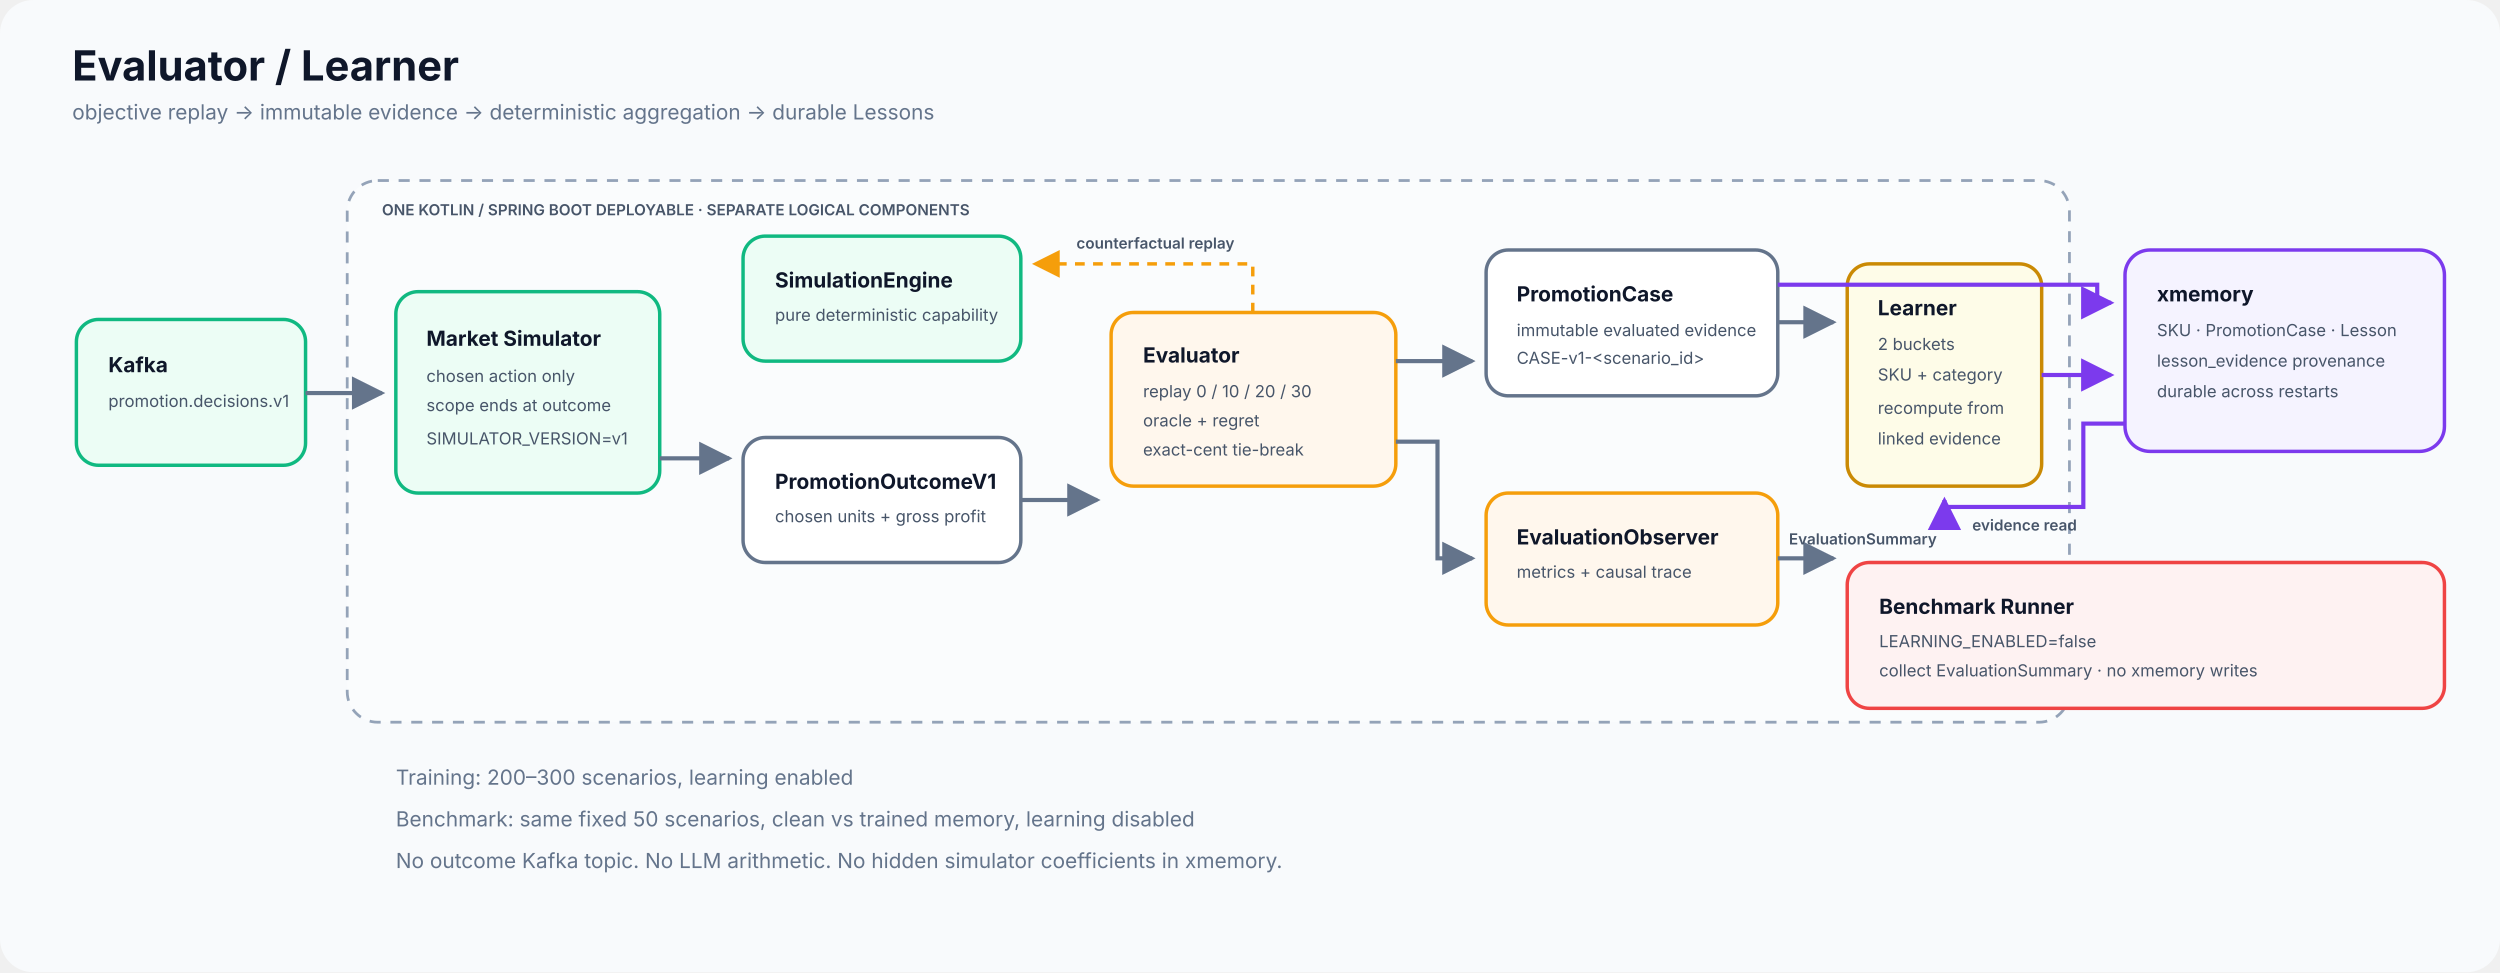
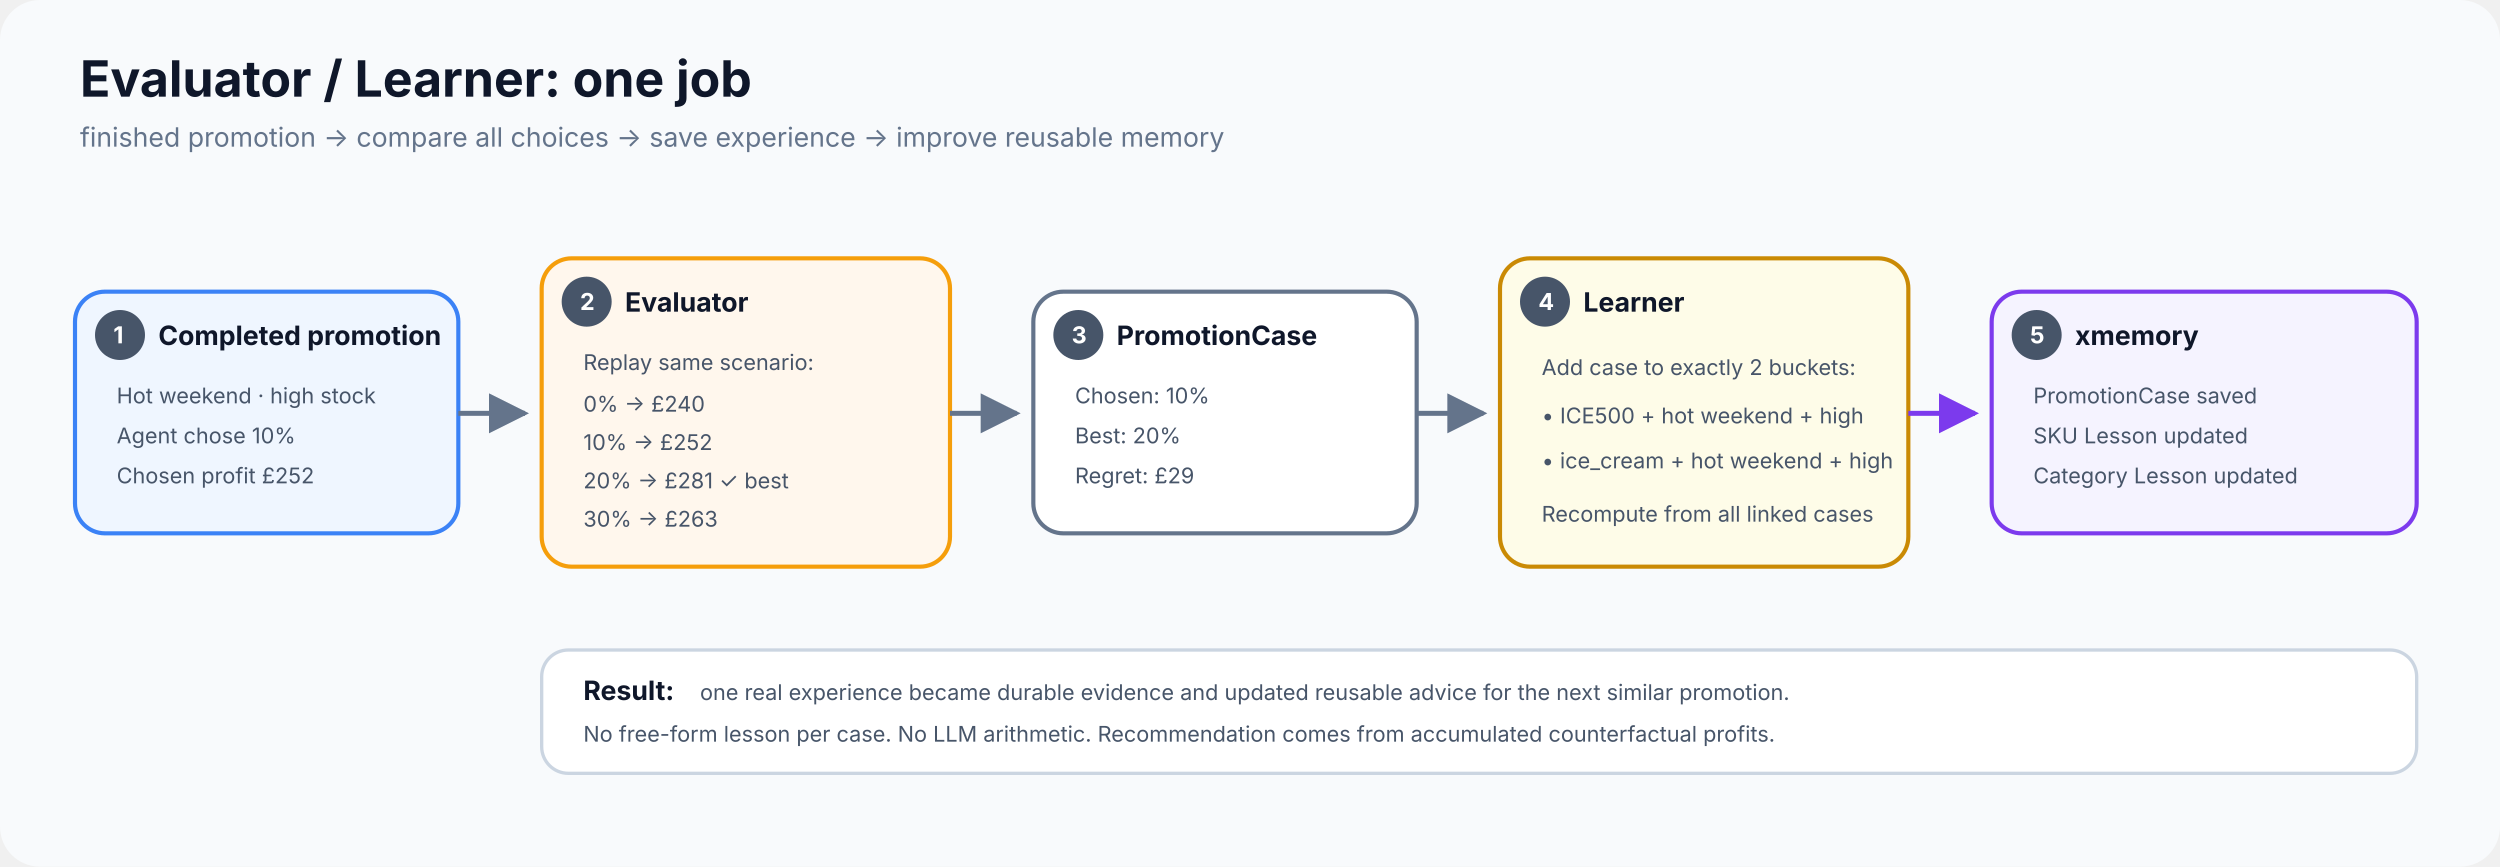
- <svg xmlns="http://www.w3.org/2000/svg" width="1800" height="700" viewBox="0 0 1800 700" role="img" aria-labelledby="title desc">
+ <svg xmlns="http://www.w3.org/2000/svg" width="1500" height="520" viewBox="0 0 1500 520" role="img" aria-labelledby="title desc">
  <defs>
-     <marker id="a" viewBox="0 0 10 10" refX="9" refY="5" markerWidth="8" markerHeight="8" orient="auto">
+     <marker id="arrow" viewBox="0 0 10 10" refX="9" refY="5" markerWidth="8" markerHeight="8" orient="auto">
      <path d="M0 0 L10 5 L0 10z" fill="#64748b" />
    </marker>
-     <marker id="p" viewBox="0 0 10 10" refX="9" refY="5" markerWidth="8" markerHeight="8" orient="auto">
+     <marker id="purple" viewBox="0 0 10 10" refX="9" refY="5" markerWidth="8" markerHeight="8" orient="auto">
      <path d="M0 0 L10 5 L0 10z" fill="#7c3aed" />
    </marker>
-     <marker id="o" viewBox="0 0 10 10" refX="9" refY="5" markerWidth="8" markerHeight="8" orient="auto">
-       <path d="M0 0 L10 5 L0 10z" fill="#f59e0b" />
-     </marker>
    <style>
-       .bg{fill:#f8fafc}.runtime{fill:#fff;fill-opacity:.35;stroke:#94a3b8;stroke-width:2;stroke-dasharray:8 7}.sim{fill:#ecfdf5;stroke:#10b981;stroke-width:2.5}.eval{fill:#fff7ed;stroke:#f59e0b;stroke-width:2.5}.learn{fill:#fefce8;stroke:#ca8a04;stroke-width:2.5}.mem{fill:#f5f3ff;stroke:#7c3aed;stroke-width:2.5}.case{fill:#fff;stroke:#64748b;stroke-width:2.5}.bench{fill:#fef2f2;stroke:#ef4444;stroke-width:2.5}.title{font:700 30px -apple-system,BlinkMacSystemFont,"Segoe UI",sans-serif;fill:#0f172a}.sub{font:400 15px -apple-system,BlinkMacSystemFont,"Segoe UI",sans-serif;fill:#64748b}.h{font:700 15px -apple-system,BlinkMacSystemFont,"Segoe UI",sans-serif;fill:#0f172a}.b{font:400 12px -apple-system,BlinkMacSystemFont,"Segoe UI",sans-serif;fill:#475569}.small{font:600 11px -apple-system,BlinkMacSystemFont,"Segoe UI",sans-serif;fill:#475569}.arr{fill:none;stroke:#64748b;stroke-width:3;marker-end:url(#a)}.purple{fill:none;stroke:#7c3aed;stroke-width:3;marker-end:url(#p)}.orange{fill:none;stroke:#f59e0b;stroke-width:2.5;stroke-dasharray:7 6;marker-end:url(#o)}
+       .bg{fill:#f8fafc}.input{fill:#eff6ff;stroke:#3b82f6;stroke-width:2.5}.eval{fill:#fff7ed;stroke:#f59e0b;stroke-width:2.5}.case{fill:#fff;stroke:#64748b;stroke-width:2.5}.learn{fill:#fefce8;stroke:#ca8a04;stroke-width:2.5}.mem{fill:#f5f3ff;stroke:#7c3aed;stroke-width:2.5}.title{font:700 30px -apple-system,BlinkMacSystemFont,"Segoe UI",sans-serif;fill:#0f172a}.sub{font:400 16px -apple-system,BlinkMacSystemFont,"Segoe UI",sans-serif;fill:#64748b}.h{font:700 16px -apple-system,BlinkMacSystemFont,"Segoe UI",sans-serif;fill:#0f172a}.b{font:400 13px -apple-system,BlinkMacSystemFont,"Segoe UI",sans-serif;fill:#475569}.num{font:700 14px -apple-system,BlinkMacSystemFont,"Segoe UI",sans-serif;fill:#fff}.badge{fill:#475569}.arr{fill:none;stroke:#64748b;stroke-width:3;marker-end:url(#arrow)}.parr{fill:none;stroke:#7c3aed;stroke-width:3;marker-end:url(#purple)}
    </style>
  </defs>
-   <rect class="bg" width="1800" height="700" rx="24" />
-   <text class="title" x="52" y="58">Evaluator / Learner</text>
-   <text class="sub" x="52" y="86">objective replay  -&gt;  immutable evidence  -&gt;  deterministic aggregation  -&gt;  durable Lessons</text>
-   <rect class="runtime" x="250" y="130" width="1240" height="390" rx="22" />
-   <text class="small" x="275" y="155">ONE KOTLIN / SPRING BOOT DEPLOYABLE · SEPARATE LOGICAL COMPONENTS</text>
-   <rect class="sim" x="55" y="230" width="165" height="105" rx="16" />
-   <text class="h" x="78" y="268">Kafka</text>
-   <text class="b" x="78" y="293">promotion.decisions.v1</text>
-   <rect class="sim" x="285" y="210" width="190" height="145" rx="16" />
-   <text class="h" x="307" y="249">Market Simulator</text>
-   <text class="b" x="307" y="275">chosen action only</text>
-   <text class="b" x="307" y="296">scope ends at outcome</text>
-   <text class="b" x="307" y="320">SIMULATOR_VERSION=v1</text>
-   <rect class="sim" x="535" y="170" width="200" height="90" rx="16" />
-   <text class="h" x="558" y="207">SimulationEngine</text>
-   <text class="b" x="558" y="231">pure deterministic capability</text>
-   <rect class="case" x="535" y="315" width="200" height="90" rx="16" />
-   <text class="h" x="558" y="352">PromotionOutcomeV1</text>
-   <text class="b" x="558" y="376">chosen units + gross profit</text>
-   <rect class="eval" x="800" y="225" width="205" height="125" rx="16" />
-   <text class="h" x="823" y="261">Evaluator</text>
-   <text class="b" x="823" y="286">replay 0 / 10 / 20 / 30</text>
-   <text class="b" x="823" y="307">oracle + regret</text>
-   <text class="b" x="823" y="328">exact-cent tie-break</text>
-   <rect class="case" x="1070" y="180" width="210" height="105" rx="16" />
-   <text class="h" x="1092" y="217">PromotionCase</text>
-   <text class="b" x="1092" y="242">immutable evaluated evidence</text>
-   <text class="b" x="1092" y="262">CASE-v1-&lt;scenario_id&gt;</text>
-   <rect class="eval" x="1070" y="355" width="210" height="95" rx="16" />
-   <text class="h" x="1092" y="392">EvaluationObserver</text>
-   <text class="b" x="1092" y="416">metrics + causal trace</text>
-   <rect class="learn" x="1330" y="190" width="140" height="160" rx="16" />
-   <text class="h" x="1352" y="227">Learner</text>
-   <text class="b" x="1352" y="252">2 buckets</text>
-   <text class="b" x="1352" y="274">SKU + category</text>
-   <text class="b" x="1352" y="298">recompute from</text>
-   <text class="b" x="1352" y="320">linked evidence</text>
-   <rect class="mem" x="1530" y="180" width="230" height="145" rx="18" />
-   <text class="h" x="1553" y="217">xmemory</text>
-   <text class="b" x="1553" y="242">SKU · PromotionCase · Lesson</text>
-   <text class="b" x="1553" y="264">lesson_evidence provenance</text>
-   <text class="b" x="1553" y="286">durable across restarts</text>
-   <rect class="bench" x="1330" y="405" width="430" height="105" rx="16" />
-   <text class="h" x="1353" y="442">Benchmark Runner</text>
-   <text class="b" x="1353" y="466">LEARNING_ENABLED=false</text>
-   <text class="b" x="1353" y="487">collect EvaluationSummary · no xmemory writes</text>
-   <path class="arr" d="M220 283 H275" />
-   <path class="arr" d="M475 330 H525" />
-   <path class="arr" d="M735 360 H790" />
-   <path class="orange" d="M902 225 V190 H745" />
-   <text class="small" x="775" y="179">counterfactual replay</text>
-   <path class="arr" d="M1005 260 H1060" />
-   <path class="arr" d="M1005 318 H1035 V402 H1060" />
-   <path class="arr" d="M1280 232 H1320" />
-   <path class="purple" d="M1280 205 H1510 V218 H1520" />
-   <path class="purple" d="M1470 270 H1520" />
-   <path class="purple" d="M1530 305 H1500 V365 H1400 V360" />
-   <text class="small" x="1420" y="382">evidence read</text>
-   <path class="arr" d="M1280 402 H1320" />
-   <text class="small" x="1288" y="392">EvaluationSummary</text>
-   <text class="sub" x="285" y="565">Training: 200–300 scenarios, learning enabled</text>
-   <text class="sub" x="285" y="595">Benchmark: same fixed 50 scenarios, clean vs trained memory, learning disabled</text>
-   <text class="sub" x="285" y="625">No outcome Kafka topic. No LLM arithmetic. No hidden simulator coefficients in xmemory.</text>
+   <rect class="bg" width="1500" height="520" rx="24" />
+   <text class="title" x="48" y="58">Evaluator / Learner: one job</text>
+   <text class="sub" x="48" y="88">finished promotion → compare all choices → save experience → improve reusable memory</text>
+   <rect class="input" x="45" y="175" width="230" height="145" rx="18" />
+   <circle class="badge" cx="72" cy="201" r="15" />
+   <text class="num" x="68" y="206">1</text>
+   <text class="h" x="95" y="207">Completed promotion</text>
+   <text class="b" x="70" y="242">Hot weekend · high stock</text>
+   <text class="b" x="70" y="266">Agent chose 10%</text>
+   <text class="b" x="70" y="290">Chosen profit £252</text>
+   <rect class="eval" x="325" y="155" width="245" height="185" rx="18" />
+   <circle class="badge" cx="352" cy="181" r="15" />
+   <text class="num" x="348" y="186">2</text>
+   <text class="h" x="375" y="187">Evaluator</text>
+   <text class="b" x="350" y="222">Replay same scenario:</text>
+   <text class="b" x="350" y="247">0% → £240</text>
+   <text class="b" x="350" y="270">10% → £252</text>
+   <text class="b" x="350" y="293">20% → £281  ✓ best</text>
+   <text class="b" x="350" y="316">30% → £263</text>
+   <rect class="case" x="620" y="175" width="230" height="145" rx="18" />
+   <circle class="badge" cx="647" cy="201" r="15" />
+   <text class="num" x="643" y="206">3</text>
+   <text class="h" x="670" y="207">PromotionCase</text>
+   <text class="b" x="645" y="242">Chosen: 10%</text>
+   <text class="b" x="645" y="266">Best: 20%</text>
+   <text class="b" x="645" y="290">Regret: £29</text>
+   <rect class="learn" x="900" y="155" width="245" height="185" rx="18" />
+   <circle class="badge" cx="927" cy="181" r="15" />
+   <text class="num" x="923" y="186">4</text>
+   <text class="h" x="950" y="187">Learner</text>
+   <text class="b" x="925" y="225">Add case to exactly 2 buckets:</text>
+   <text class="b" x="925" y="254">• ICE500 + hot weekend + high</text>
+   <text class="b" x="925" y="281">• ice_cream + hot weekend + high</text>
+   <text class="b" x="925" y="313">Recompute from all linked cases</text>
+   <rect class="mem" x="1195" y="175" width="255" height="145" rx="18" />
+   <circle class="badge" cx="1222" cy="201" r="15" />
+   <text class="num" x="1218" y="206">5</text>
+   <text class="h" x="1245" y="207">xmemory</text>
+   <text class="b" x="1220" y="242">PromotionCase saved</text>
+   <text class="b" x="1220" y="266">SKU Lesson updated</text>
+   <text class="b" x="1220" y="290">Category Lesson updated</text>
+   <path class="arr" d="M275 248 H315" />
+   <path class="arr" d="M570 248 H610" />
+   <path class="arr" d="M850 248 H890" />
+   <path class="parr" d="M1145 248 H1185" />
+   <rect x="325" y="390" width="1125" height="74" rx="16" fill="#ffffff" stroke="#cbd5e1" stroke-width="2" />
+   <text class="h" x="350" y="420">Result:</text>
+   <text class="b" x="420" y="420">one real experience became durable evidence and updated reusable advice for the next similar promotion.</text>
+   <text class="b" x="350" y="445">No free-form lesson per case. No LLM arithmetic. Recommendation comes from accumulated counterfactual profits.</text>
</svg>
